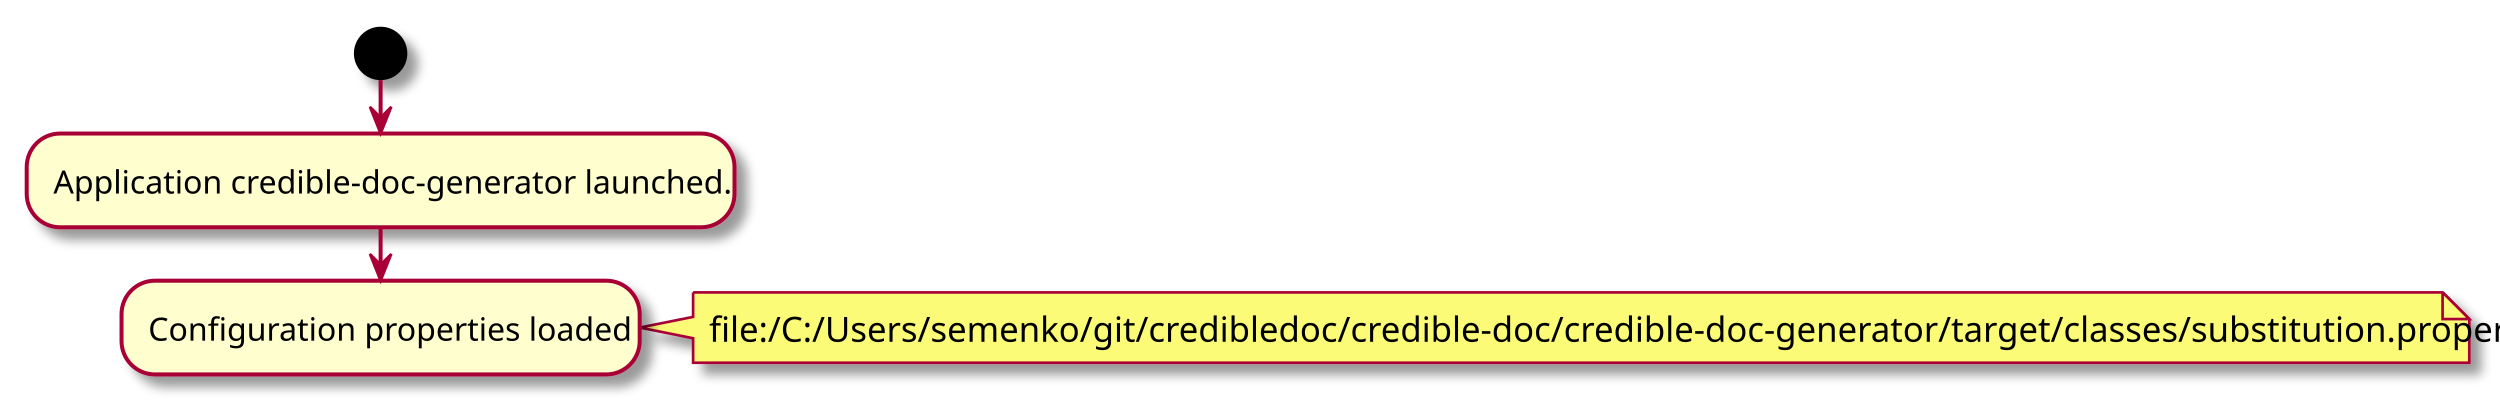
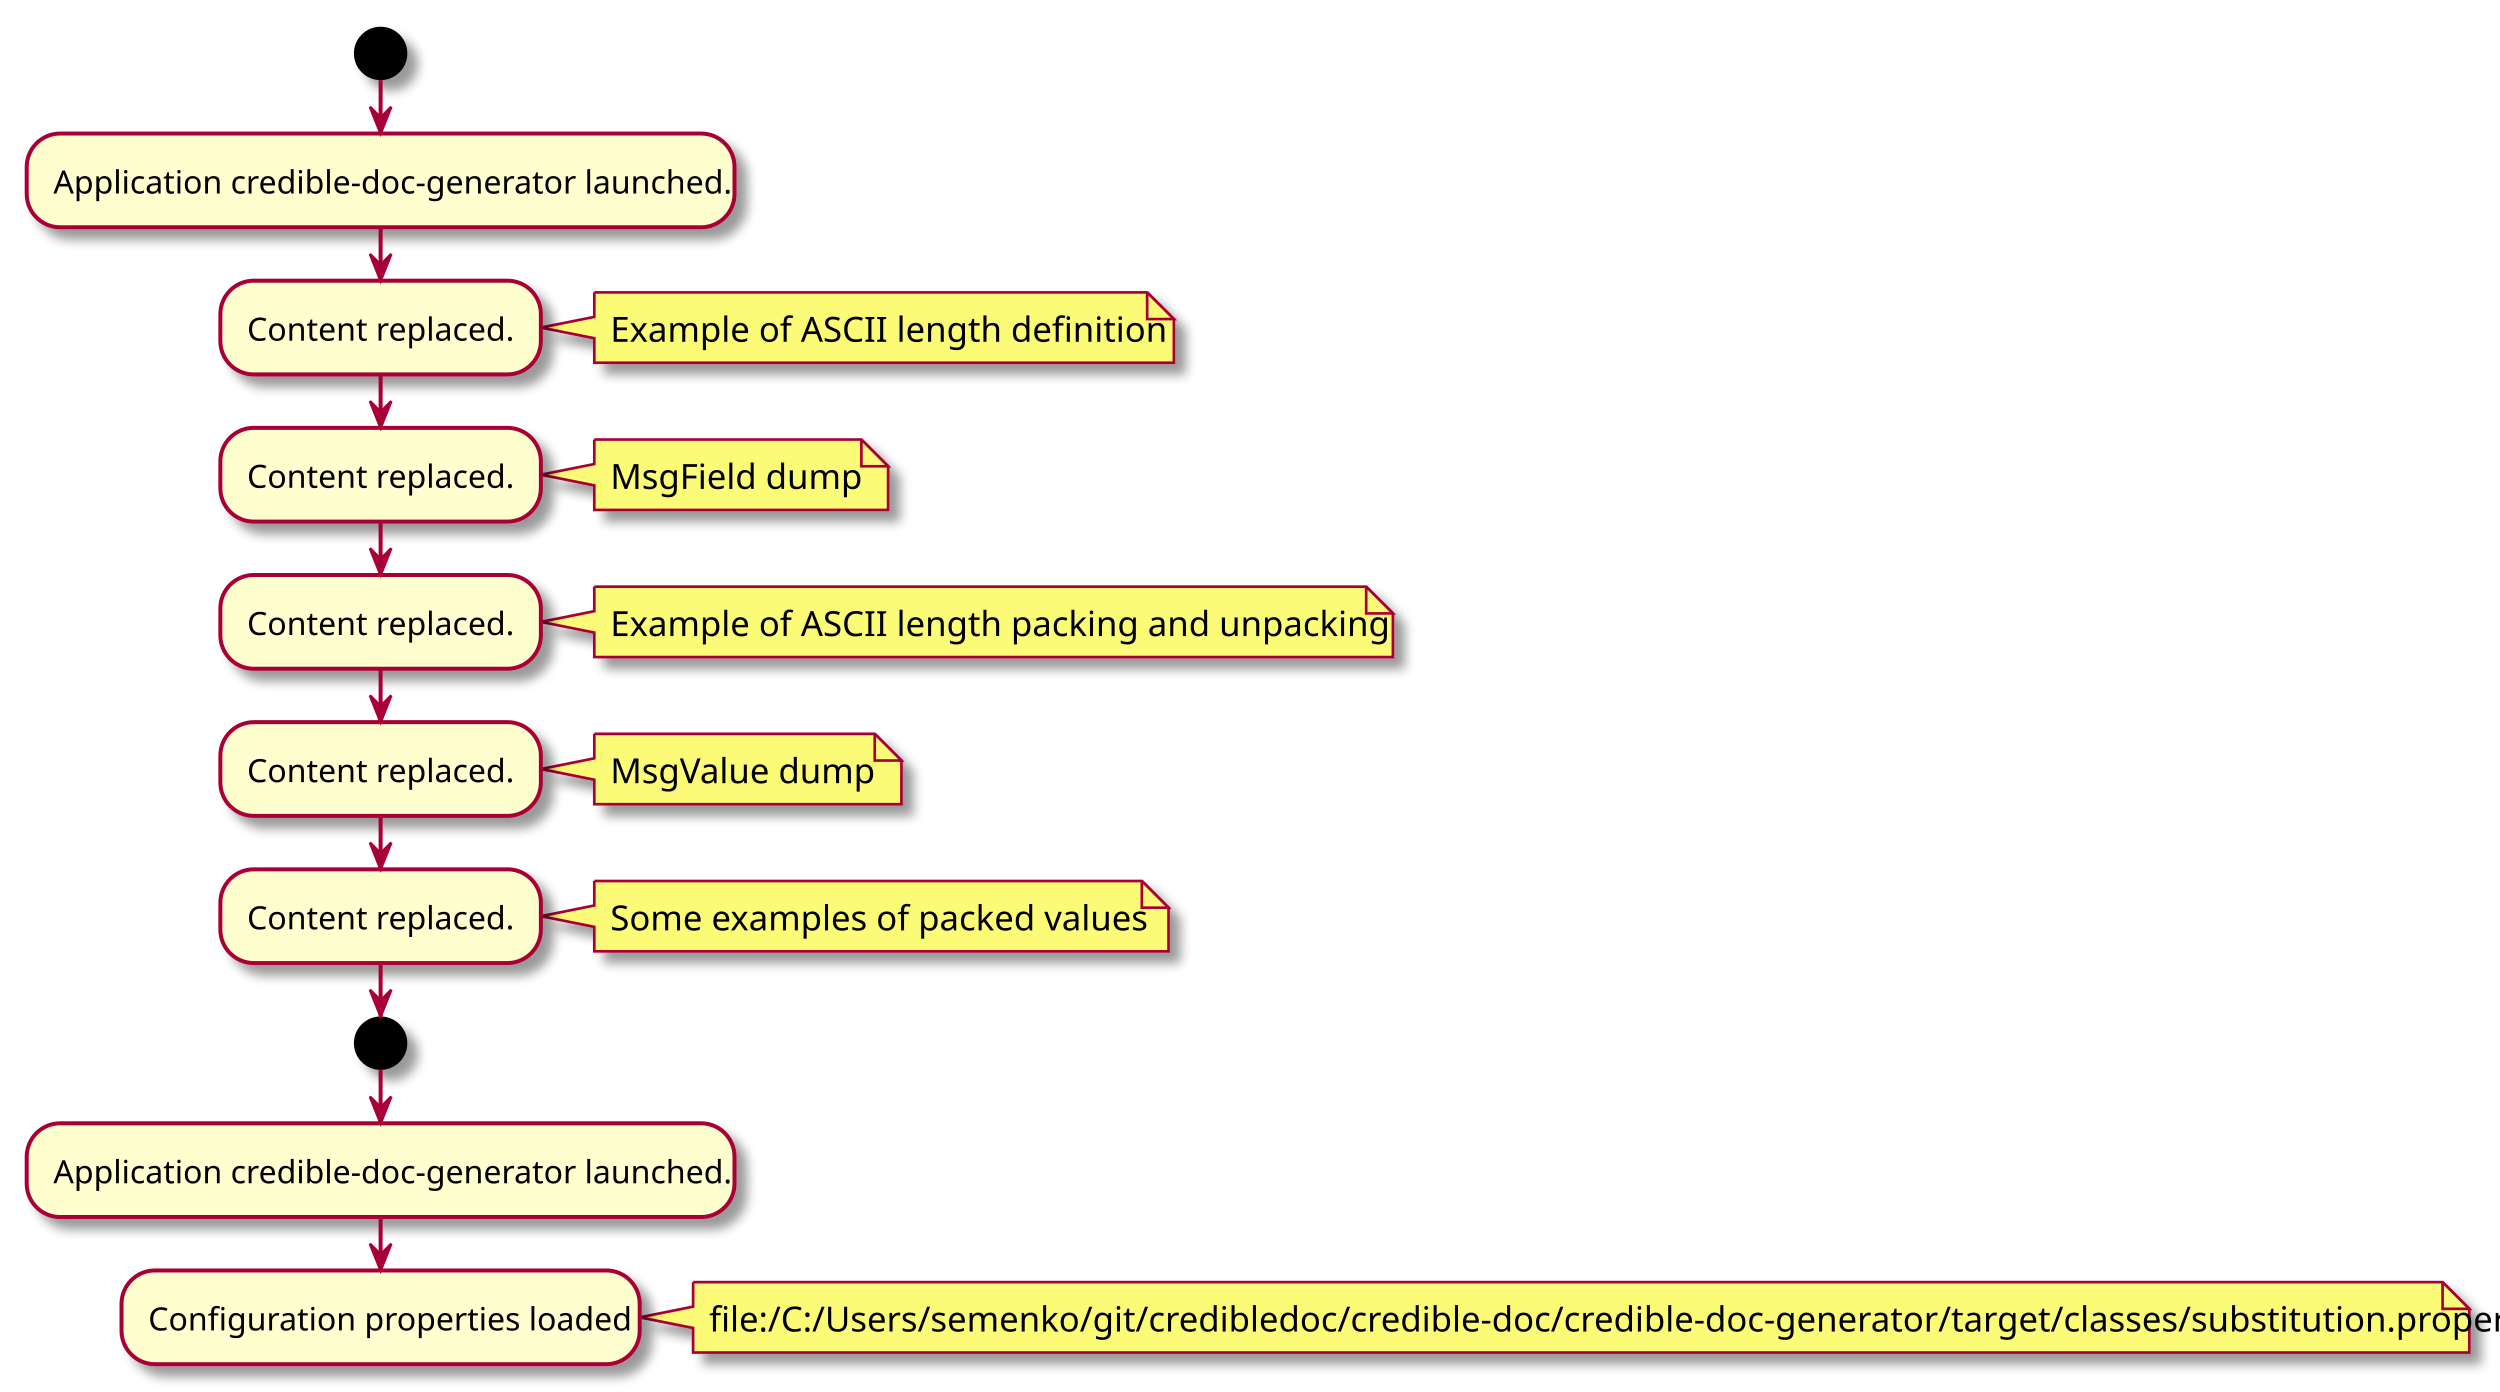
- <svg xmlns="http://www.w3.org/2000/svg" contentScriptType="application/ecmascript" contentStyleType="text/css" height="151px" preserveAspectRatio="none" style="width:936px;height:151px;" version="1.1" viewBox="0 0 936 151" width="936px" zoomAndPan="magnify">
+ <svg xmlns="http://www.w3.org/2000/svg" contentScriptType="application/ecmascript" contentStyleType="text/css" height="521px" preserveAspectRatio="none" style="width:936px;height:521px;" version="1.1" viewBox="0 0 936 521" width="936px" zoomAndPan="magnify">
  <defs>
-     <filter height="300%" id="f10gnta8ifhhre" width="300%" x="-1" y="-1">
+     <filter height="300%" id="f1tnqo3brfishp" width="300%" x="-1" y="-1">
      <feGaussianBlur result="blurOut" stdDeviation="2.0" />
      <feColorMatrix in="blurOut" result="blurOut2" type="matrix" values="0 0 0 0 0 0 0 0 0 0 0 0 0 0 0 0 0 0 .4 0" />
      <feOffset dx="4.0" dy="4.0" in="blurOut2" result="blurOut3" />
      <feBlend in="SourceGraphic" in2="blurOut3" mode="normal" />
    </filter>
  </defs>
  <g>
-     <ellipse cx="142.5" cy="20" fill="#000000" filter="url(#f10gnta8ifhhre)" rx="10" ry="10" style="stroke: none; stroke-width: 1.0;" />
-     <rect fill="#FEFECE" filter="url(#f10gnta8ifhhre)" height="35.094" rx="12.5" ry="12.5" style="stroke: #A80036; stroke-width: 1.5;" width="265" x="10" y="50" />
+     <ellipse cx="142.5" cy="20" fill="#000000" filter="url(#f1tnqo3brfishp)" rx="10" ry="10" style="stroke: none; stroke-width: 1.0;" />
+     <rect fill="#FEFECE" filter="url(#f1tnqo3brfishp)" height="35.094" rx="12.5" ry="12.5" style="stroke: #A80036; stroke-width: 1.5;" width="265" x="10" y="50" />
    <text fill="#000000" font-family="sans-serif" font-size="12" lengthAdjust="spacingAndGlyphs" textLength="245" x="20" y="72.457">Application credible-doc-generator launched.</text>
-     <path d="M259.5,109.465 L259.5,118.641 L239.5,122.641 L259.5,126.641 L259.5,135.816 A0,0 0 0 0 259.5,135.816 L924.5,135.816 A0,0 0 0 0 924.5,135.816 L924.5,119.465 L914.5,109.465 L259.5,109.465 A0,0 0 0 0 259.5,109.465 " fill="#FBFB77" filter="url(#f10gnta8ifhhre)" style="stroke: #A80036; stroke-width: 1.0;" />
-     <path d="M914.5,109.465 L914.5,119.465 L924.5,119.465 L914.5,109.465 " fill="#FBFB77" style="stroke: #A80036; stroke-width: 1.0;" />
-     <text fill="#000000" font-family="sans-serif" font-size="13" lengthAdjust="spacingAndGlyphs" textLength="644" x="265.5" y="127.96">file:/C:/Users/semenko/git/credibledoc/credible-doc/credible-doc-generator/target/classes/substitution.properties</text>
-     <rect fill="#FEFECE" filter="url(#f10gnta8ifhhre)" height="35.094" rx="12.5" ry="12.5" style="stroke: #A80036; stroke-width: 1.5;" width="194" x="45.5" y="105.094" />
-     <text fill="#000000" font-family="sans-serif" font-size="12" lengthAdjust="spacingAndGlyphs" textLength="174" x="55.5" y="127.551">Configuration properties loaded</text>
+     <path d="M222.5,109.465 L222.5,118.641 L202.5,122.641 L222.5,126.641 L222.5,135.816 A0,0 0 0 0 222.5,135.816 L439.5,135.816 A0,0 0 0 0 439.5,135.816 L439.5,119.465 L429.5,109.465 L222.5,109.465 A0,0 0 0 0 222.5,109.465 " fill="#FBFB77" filter="url(#f1tnqo3brfishp)" style="stroke: #A80036; stroke-width: 1.0;" />
+     <path d="M429.5,109.465 L429.5,119.465 L439.5,119.465 L429.5,109.465 " fill="#FBFB77" style="stroke: #A80036; stroke-width: 1.0;" />
+     <text fill="#000000" font-family="sans-serif" font-size="13" lengthAdjust="spacingAndGlyphs" textLength="196" x="228.5" y="127.96">Example of ASCII length definition</text>
+     <rect fill="#FEFECE" filter="url(#f1tnqo3brfishp)" height="35.094" rx="12.5" ry="12.5" style="stroke: #A80036; stroke-width: 1.5;" width="120" x="82.5" y="105.094" />
+     <text fill="#000000" font-family="sans-serif" font-size="12" lengthAdjust="spacingAndGlyphs" textLength="97" x="92.5" y="127.551">Content replaced.</text>
+     <path d="M222.5,164.559 L222.5,173.734 L202.5,177.734 L222.5,181.734 L222.5,190.91 A0,0 0 0 0 222.5,190.91 L332.5,190.91 A0,0 0 0 0 332.5,190.91 L332.5,174.559 L322.5,164.559 L222.5,164.559 A0,0 0 0 0 222.5,164.559 " fill="#FBFB77" filter="url(#f1tnqo3brfishp)" style="stroke: #A80036; stroke-width: 1.0;" />
+     <path d="M322.5,164.559 L322.5,174.559 L332.5,174.559 L322.5,164.559 " fill="#FBFB77" style="stroke: #A80036; stroke-width: 1.0;" />
+     <text fill="#000000" font-family="sans-serif" font-size="13" lengthAdjust="spacingAndGlyphs" textLength="89" x="228.5" y="183.054">MsgField dump</text>
+     <rect fill="#FEFECE" filter="url(#f1tnqo3brfishp)" height="35.094" rx="12.5" ry="12.5" style="stroke: #A80036; stroke-width: 1.5;" width="120" x="82.5" y="160.188" />
+     <text fill="#000000" font-family="sans-serif" font-size="12" lengthAdjust="spacingAndGlyphs" textLength="97" x="92.5" y="182.644">Content replaced.</text>
+     <path d="M222.5,219.652 L222.5,228.828 L202.5,232.828 L222.5,236.828 L222.5,246.004 A0,0 0 0 0 222.5,246.004 L521.5,246.004 A0,0 0 0 0 521.5,246.004 L521.5,229.652 L511.5,219.652 L222.5,219.652 A0,0 0 0 0 222.5,219.652 " fill="#FBFB77" filter="url(#f1tnqo3brfishp)" style="stroke: #A80036; stroke-width: 1.0;" />
+     <path d="M511.5,219.652 L511.5,229.652 L521.5,229.652 L511.5,219.652 " fill="#FBFB77" style="stroke: #A80036; stroke-width: 1.0;" />
+     <text fill="#000000" font-family="sans-serif" font-size="13" lengthAdjust="spacingAndGlyphs" textLength="278" x="228.5" y="238.148">Example of ASCII length packing and unpacking</text>
+     <rect fill="#FEFECE" filter="url(#f1tnqo3brfishp)" height="35.094" rx="12.5" ry="12.5" style="stroke: #A80036; stroke-width: 1.5;" width="120" x="82.5" y="215.281" />
+     <text fill="#000000" font-family="sans-serif" font-size="12" lengthAdjust="spacingAndGlyphs" textLength="97" x="92.5" y="237.738">Content replaced.</text>
+     <path d="M222.5,274.746 L222.5,283.922 L202.5,287.922 L222.5,291.922 L222.5,301.098 A0,0 0 0 0 222.5,301.098 L337.5,301.098 A0,0 0 0 0 337.5,301.098 L337.5,284.746 L327.5,274.746 L222.5,274.746 A0,0 0 0 0 222.5,274.746 " fill="#FBFB77" filter="url(#f1tnqo3brfishp)" style="stroke: #A80036; stroke-width: 1.0;" />
+     <path d="M327.5,274.746 L327.5,284.746 L337.5,284.746 L327.5,274.746 " fill="#FBFB77" style="stroke: #A80036; stroke-width: 1.0;" />
+     <text fill="#000000" font-family="sans-serif" font-size="13" lengthAdjust="spacingAndGlyphs" textLength="94" x="228.5" y="293.241">MsgValue dump</text>
+     <rect fill="#FEFECE" filter="url(#f1tnqo3brfishp)" height="35.094" rx="12.5" ry="12.5" style="stroke: #A80036; stroke-width: 1.5;" width="120" x="82.5" y="270.375" />
+     <text fill="#000000" font-family="sans-serif" font-size="12" lengthAdjust="spacingAndGlyphs" textLength="97" x="92.5" y="292.832">Content replaced.</text>
+     <path d="M222.5,329.84 L222.5,339.016 L202.5,343.016 L222.5,347.016 L222.5,356.191 A0,0 0 0 0 222.5,356.191 L437.5,356.191 A0,0 0 0 0 437.5,356.191 L437.5,339.84 L427.5,329.84 L222.5,329.84 A0,0 0 0 0 222.5,329.84 " fill="#FBFB77" filter="url(#f1tnqo3brfishp)" style="stroke: #A80036; stroke-width: 1.0;" />
+     <path d="M427.5,329.84 L427.5,339.84 L437.5,339.84 L427.5,329.84 " fill="#FBFB77" style="stroke: #A80036; stroke-width: 1.0;" />
+     <text fill="#000000" font-family="sans-serif" font-size="13" lengthAdjust="spacingAndGlyphs" textLength="194" x="228.5" y="348.335">Some examples of packed values</text>
+     <rect fill="#FEFECE" filter="url(#f1tnqo3brfishp)" height="35.094" rx="12.5" ry="12.5" style="stroke: #A80036; stroke-width: 1.5;" width="120" x="82.5" y="325.469" />
+     <text fill="#000000" font-family="sans-serif" font-size="12" lengthAdjust="spacingAndGlyphs" textLength="97" x="92.5" y="347.926">Content replaced.</text>
+     <ellipse cx="142.5" cy="390.562" fill="#000000" filter="url(#f1tnqo3brfishp)" rx="10" ry="10" style="stroke: none; stroke-width: 1.0;" />
+     <rect fill="#FEFECE" filter="url(#f1tnqo3brfishp)" height="35.094" rx="12.5" ry="12.5" style="stroke: #A80036; stroke-width: 1.5;" width="265" x="10" y="420.562" />
+     <text fill="#000000" font-family="sans-serif" font-size="12" lengthAdjust="spacingAndGlyphs" textLength="245" x="20" y="443.019">Application credible-doc-generator launched.</text>
+     <path d="M259.5,480.027 L259.5,489.203 L239.5,493.203 L259.5,497.203 L259.5,506.379 A0,0 0 0 0 259.5,506.379 L924.5,506.379 A0,0 0 0 0 924.5,506.379 L924.5,490.027 L914.5,480.027 L259.5,480.027 A0,0 0 0 0 259.5,480.027 " fill="#FBFB77" filter="url(#f1tnqo3brfishp)" style="stroke: #A80036; stroke-width: 1.0;" />
+     <path d="M914.5,480.027 L914.5,490.027 L924.5,490.027 L914.5,480.027 " fill="#FBFB77" style="stroke: #A80036; stroke-width: 1.0;" />
+     <text fill="#000000" font-family="sans-serif" font-size="13" lengthAdjust="spacingAndGlyphs" textLength="644" x="265.5" y="498.522">file:/C:/Users/semenko/git/credibledoc/credible-doc/credible-doc-generator/target/classes/substitution.properties</text>
+     <rect fill="#FEFECE" filter="url(#f1tnqo3brfishp)" height="35.094" rx="12.5" ry="12.5" style="stroke: #A80036; stroke-width: 1.5;" width="194" x="45.5" y="475.656" />
+     <text fill="#000000" font-family="sans-serif" font-size="12" lengthAdjust="spacingAndGlyphs" textLength="174" x="55.5" y="498.113">Configuration properties loaded</text>
    <line style="stroke: #A80036; stroke-width: 1.5;" x1="142.5" x2="142.5" y1="30" y2="50" />
    <polygon fill="#A80036" points="138.5,40,142.5,50,146.5,40,142.5,44" style="stroke: #A80036; stroke-width: 1.0;" />
    <line style="stroke: #A80036; stroke-width: 1.5;" x1="142.5" x2="142.5" y1="85.094" y2="105.094" />
    <polygon fill="#A80036" points="138.5,95.094,142.5,105.094,146.5,95.094,142.5,99.094" style="stroke: #A80036; stroke-width: 1.0;" />
+     <line style="stroke: #A80036; stroke-width: 1.5;" x1="142.5" x2="142.5" y1="140.188" y2="160.188" />
+     <polygon fill="#A80036" points="138.5,150.188,142.5,160.188,146.5,150.188,142.5,154.188" style="stroke: #A80036; stroke-width: 1.0;" />
+     <line style="stroke: #A80036; stroke-width: 1.5;" x1="142.5" x2="142.5" y1="195.281" y2="215.281" />
+     <polygon fill="#A80036" points="138.5,205.281,142.5,215.281,146.5,205.281,142.5,209.281" style="stroke: #A80036; stroke-width: 1.0;" />
+     <line style="stroke: #A80036; stroke-width: 1.5;" x1="142.5" x2="142.5" y1="250.375" y2="270.375" />
+     <polygon fill="#A80036" points="138.5,260.375,142.5,270.375,146.5,260.375,142.5,264.375" style="stroke: #A80036; stroke-width: 1.0;" />
+     <line style="stroke: #A80036; stroke-width: 1.5;" x1="142.5" x2="142.5" y1="305.469" y2="325.469" />
+     <polygon fill="#A80036" points="138.5,315.469,142.5,325.469,146.5,315.469,142.5,319.469" style="stroke: #A80036; stroke-width: 1.0;" />
+     <line style="stroke: #A80036; stroke-width: 1.5;" x1="142.5" x2="142.5" y1="360.562" y2="380.562" />
+     <polygon fill="#A80036" points="138.5,370.562,142.5,380.562,146.5,370.562,142.5,374.562" style="stroke: #A80036; stroke-width: 1.0;" />
+     <line style="stroke: #A80036; stroke-width: 1.5;" x1="142.5" x2="142.5" y1="400.562" y2="420.562" />
+     <polygon fill="#A80036" points="138.5,410.562,142.5,420.562,146.5,410.562,142.5,414.562" style="stroke: #A80036; stroke-width: 1.0;" />
+     <line style="stroke: #A80036; stroke-width: 1.5;" x1="142.5" x2="142.5" y1="455.656" y2="475.656" />
+     <polygon fill="#A80036" points="138.5,465.656,142.5,475.656,146.5,465.656,142.5,469.656" style="stroke: #A80036; stroke-width: 1.0;" />
  </g>
</svg>
